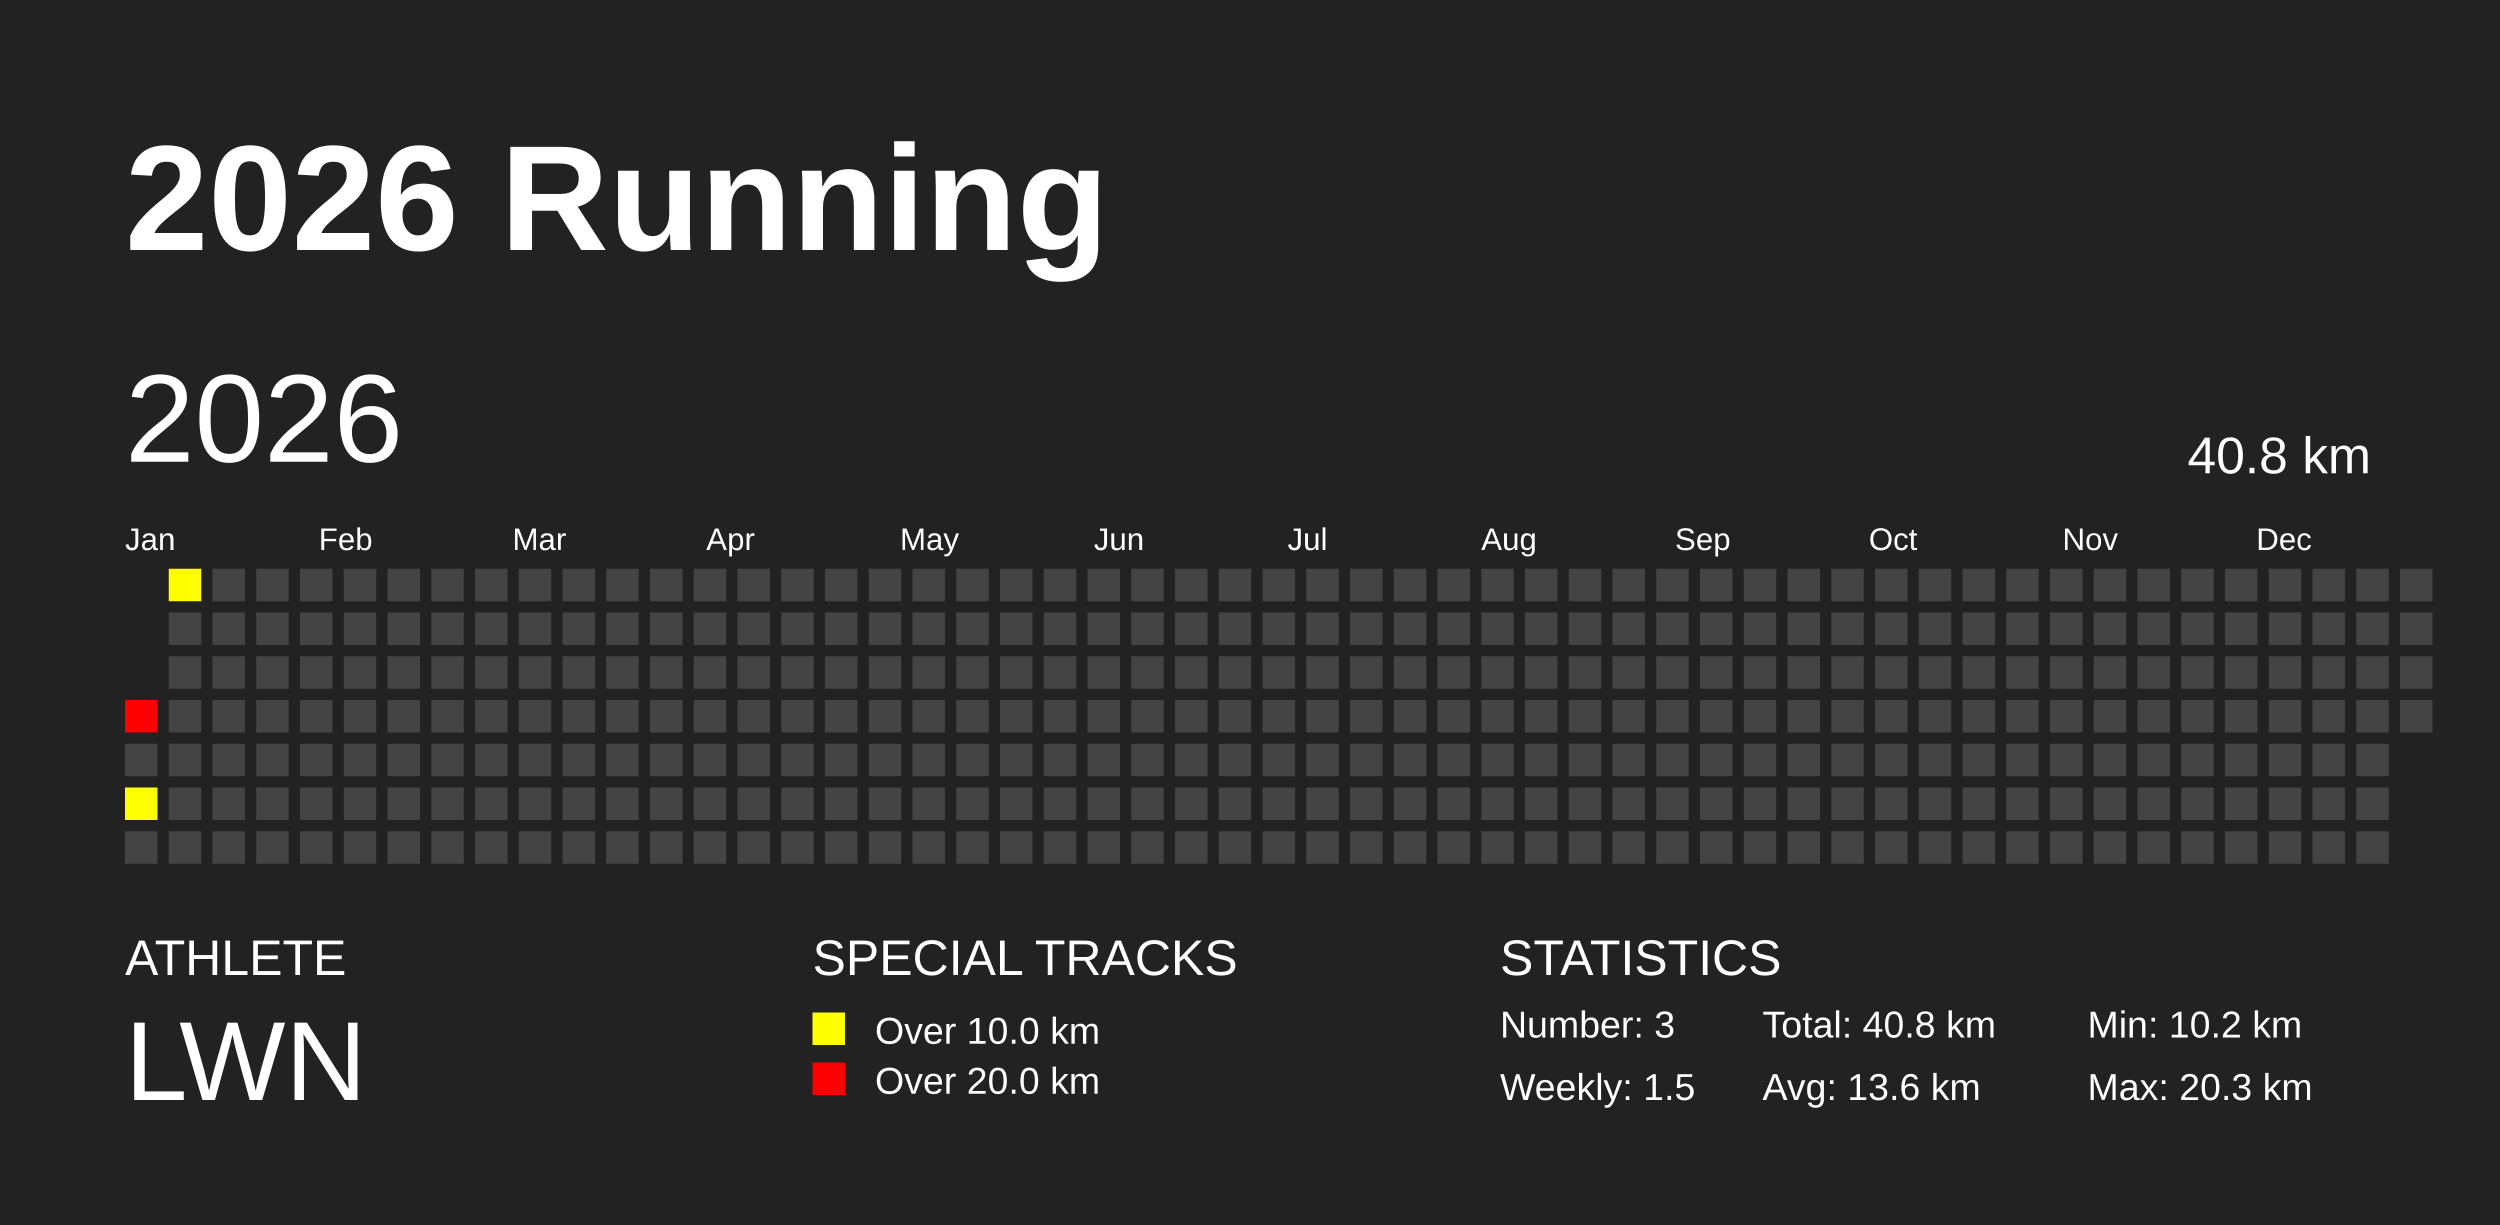
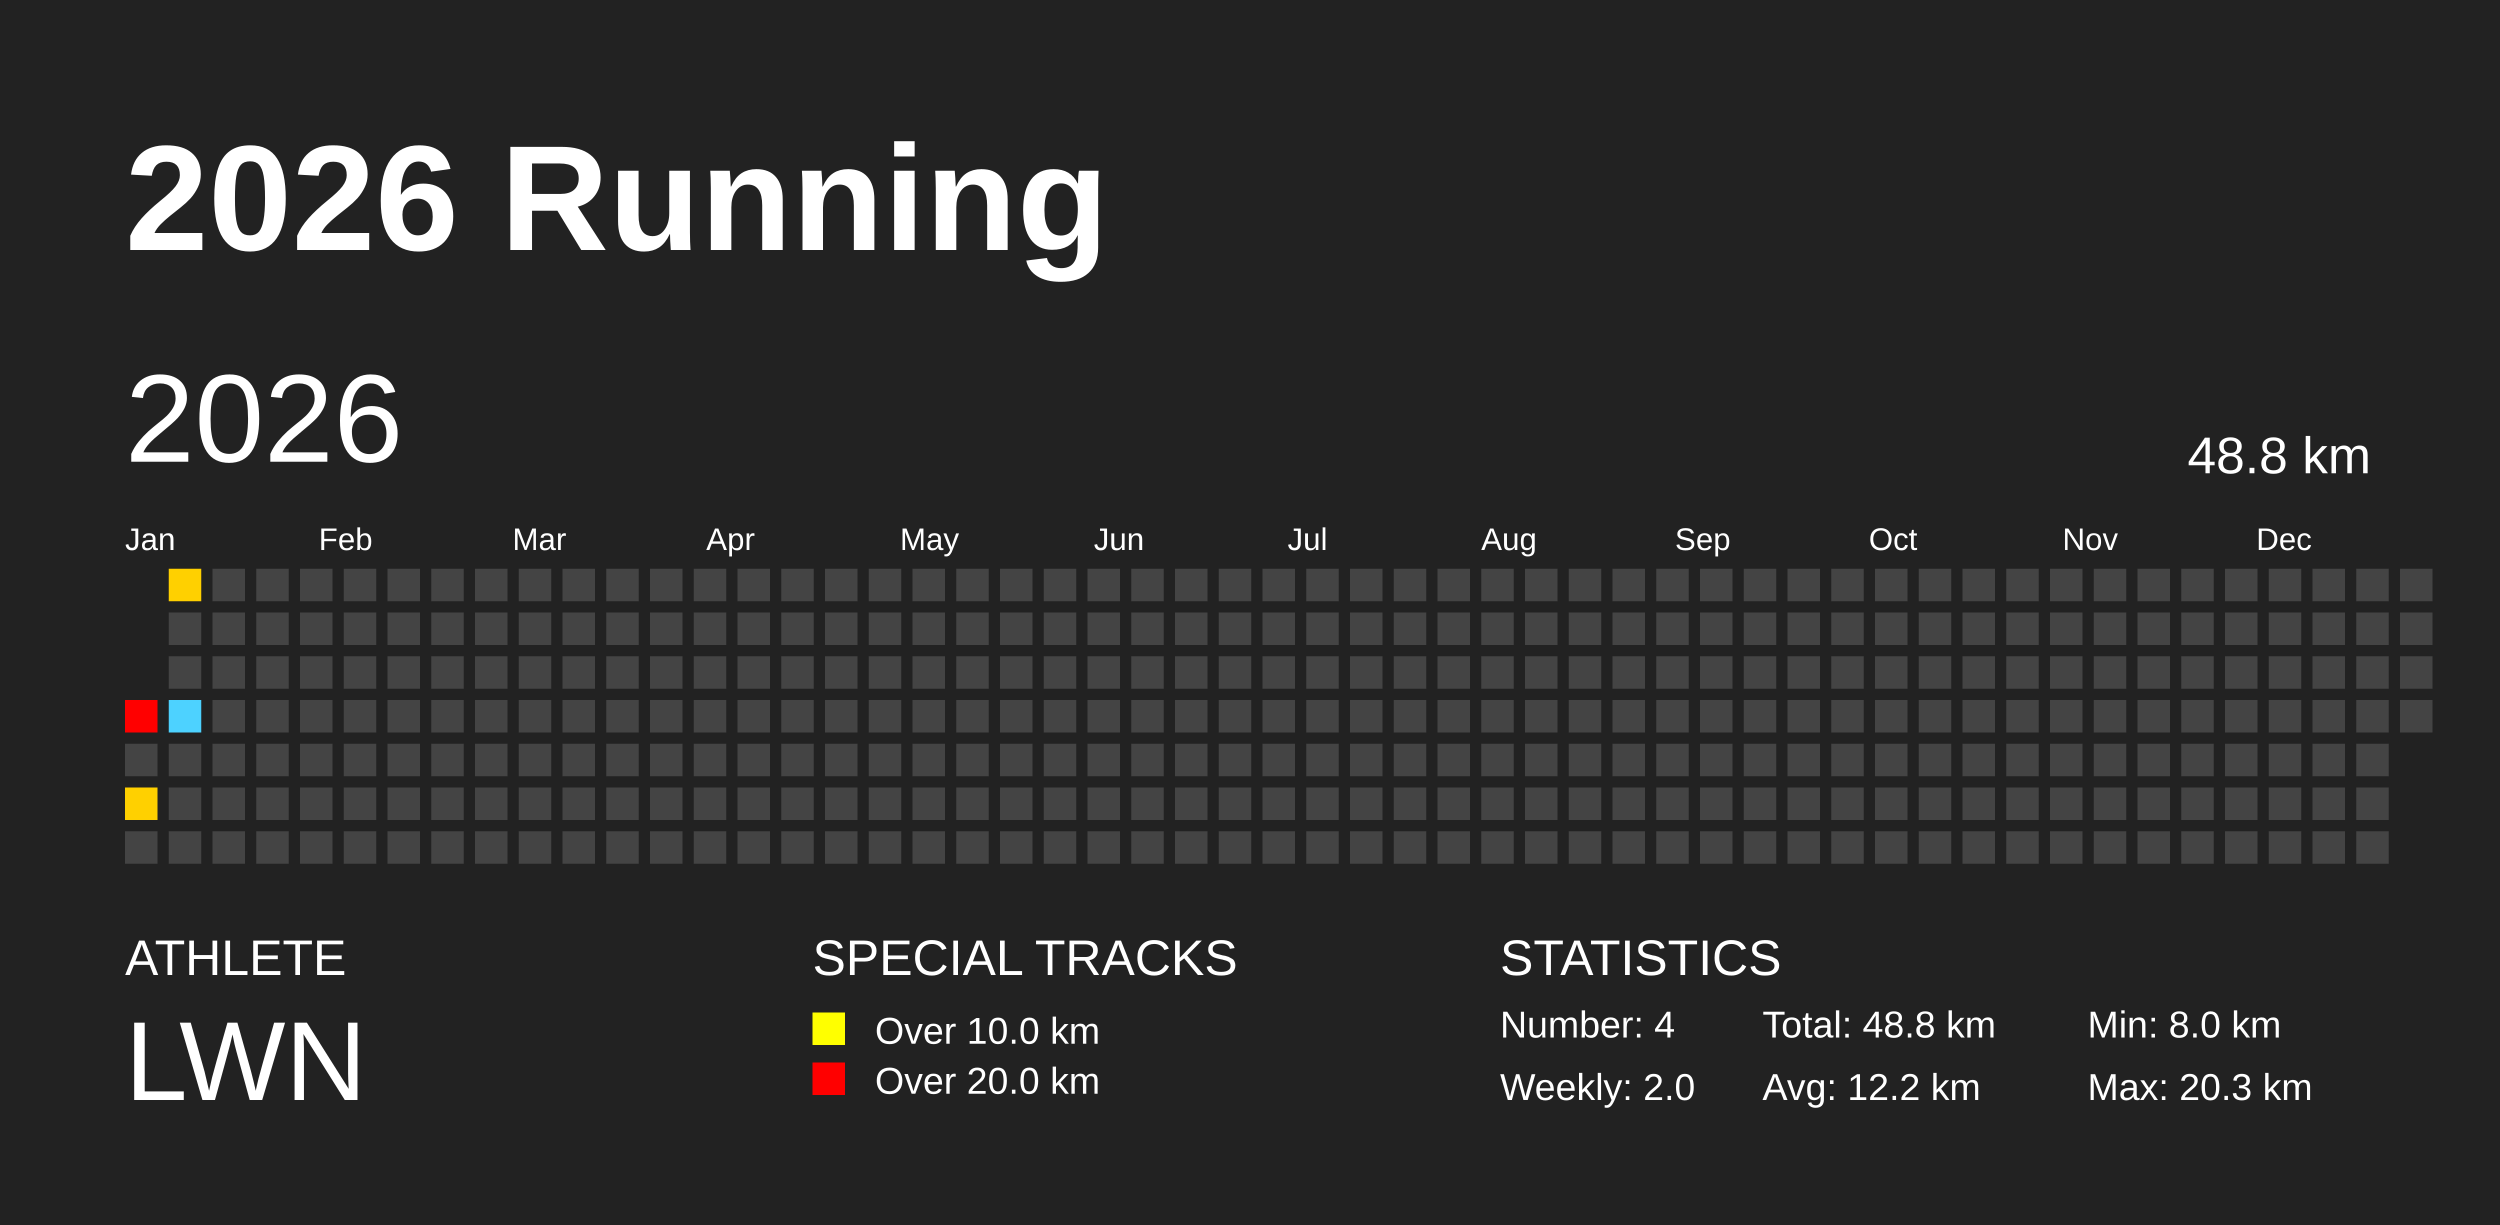
<svg xmlns="http://www.w3.org/2000/svg" baseProfile="full" height="98mm" version="1.1" viewBox="0,0,200,98" width="200mm">
  <defs />
  <rect fill="#222222" height="98" width="200" x="0" y="0" />
  <text fill="#FFFFFF" style="font-size:12px; font-family:Arial; font-weight:bold;" x="10" y="20">2026 Running</text>
  <text fill="#FFFFFF" style="font-size:4px; font-family:Arial" x="10" y="78">ATHLETE</text>
  <text fill="#FFFFFF" style="font-size:9px; font-family:Arial" x="10" y="88">LWN</text>
  <text fill="#FFFFFF" style="font-size:4px; font-family:Arial" x="65" y="78">SPECIAL TRACKS</text>
  <rect fill="yellow" height="2.6" width="2.6" x="65" y="81" />
  <text fill="#FFFFFF" style="font-size:3px; font-family:Arial" x="70" y="83.5">Over 10.0 km</text>
  <rect fill="red" height="2.6" width="2.6" x="65" y="85" />
  <text fill="#FFFFFF" style="font-size:3px; font-family:Arial" x="70" y="87.5">Over 20.0 km</text>
  <text fill="#FFFFFF" style="font-size:4px; font-family:Arial" x="120" y="78">STATISTICS</text>
-   <text fill="#FFFFFF" style="font-size:3px; font-family:Arial" x="120" y="83">Number: 3</text>
-   <text fill="#FFFFFF" style="font-size:3px; font-family:Arial" x="120" y="88">Weekly: 1.5</text>
-   <text fill="#FFFFFF" style="font-size:3px; font-family:Arial" x="141" y="83">Total: 40.8 km</text>
-   <text fill="#FFFFFF" style="font-size:3px; font-family:Arial" x="141" y="88">Avg: 13.6 km</text>
-   <text fill="#FFFFFF" style="font-size:3px; font-family:Arial" x="167" y="83">Min: 10.2 km</text>
+   <text fill="#FFFFFF" style="font-size:3px; font-family:Arial" x="120" y="83">Number: 4</text>
+   <text fill="#FFFFFF" style="font-size:3px; font-family:Arial" x="120" y="88">Weekly: 2.0</text>
+   <text fill="#FFFFFF" style="font-size:3px; font-family:Arial" x="141" y="83">Total: 48.8 km</text>
+   <text fill="#FFFFFF" style="font-size:3px; font-family:Arial" x="141" y="88">Avg: 12.2 km</text>
+   <text fill="#FFFFFF" style="font-size:3px; font-family:Arial" x="167" y="83">Min: 8.0 km</text>
  <text fill="#FFFFFF" style="font-size:3px; font-family:Arial" x="167" y="88">Max: 20.3 km</text>
  <text dominant-baseline="hanging" fill="#FFFFFF" style="font-size:10.0px; font-family:Arial;" x="10" y="30">2026</text>
-   <text dominant-baseline="hanging" fill="#FFFFFF" style="font-size:4.125px; font-family:Arial;" x="175" y="35">40.8 km</text>
+   <text dominant-baseline="hanging" fill="#FFFFFF" style="font-size:4.125px; font-family:Arial;" x="175" y="35">48.8 km</text>
  <text fill="#FFFFFF" style="font-size:2.5px; font-family:Arial" x="10.0" y="44">Jan</text>
  <text fill="#FFFFFF" style="font-size:2.5px; font-family:Arial" x="25.5" y="44">Feb</text>
  <text fill="#FFFFFF" style="font-size:2.5px; font-family:Arial" x="41.0" y="44">Mar</text>
  <text fill="#FFFFFF" style="font-size:2.5px; font-family:Arial" x="56.5" y="44">Apr</text>
  <text fill="#FFFFFF" style="font-size:2.5px; font-family:Arial" x="72.0" y="44">May</text>
  <text fill="#FFFFFF" style="font-size:2.5px; font-family:Arial" x="87.5" y="44">Jun</text>
  <text fill="#FFFFFF" style="font-size:2.5px; font-family:Arial" x="103.0" y="44">Jul</text>
  <text fill="#FFFFFF" style="font-size:2.5px; font-family:Arial" x="118.5" y="44">Aug</text>
  <text fill="#FFFFFF" style="font-size:2.5px; font-family:Arial" x="134.0" y="44">Sep</text>
  <text fill="#FFFFFF" style="font-size:2.5px; font-family:Arial" x="149.5" y="44">Oct</text>
  <text fill="#FFFFFF" style="font-size:2.5px; font-family:Arial" x="165.0" y="44">Nov</text>
  <text fill="#FFFFFF" style="font-size:2.5px; font-family:Arial" x="180.5" y="44">Dec</text>
  <rect fill="red" height="2.6" width="2.6" x="10.0" y="56.0" />
  <rect fill="#444444" height="2.6" width="2.6" x="10.0" y="59.5" />
-   <rect fill="#ffff00" height="2.6" width="2.6" x="10.0" y="63.0" />
+   <rect fill="#ffd000" height="2.6" width="2.6" x="10.0" y="63.0" />
  <rect fill="#444444" height="2.6" width="2.6" x="10.0" y="66.5" />
-   <rect fill="#ffff00" height="2.6" width="2.6" x="13.5" y="45.5" />
+   <rect fill="#ffd000" height="2.6" width="2.6" x="13.5" y="45.5" />
  <rect fill="#444444" height="2.6" width="2.6" x="13.5" y="49.0" />
  <rect fill="#444444" height="2.6" width="2.6" x="13.5" y="52.5" />
-   <rect fill="#444444" height="2.6" width="2.6" x="13.5" y="56.0" />
+   <rect fill="#4dd2ff" height="2.6" width="2.6" x="13.5" y="56.0" />
  <rect fill="#444444" height="2.6" width="2.6" x="13.5" y="59.5" />
  <rect fill="#444444" height="2.6" width="2.6" x="13.5" y="63.0" />
  <rect fill="#444444" height="2.6" width="2.6" x="13.5" y="66.5" />
  <rect fill="#444444" height="2.6" width="2.6" x="17.0" y="45.5" />
  <rect fill="#444444" height="2.6" width="2.6" x="17.0" y="49.0" />
  <rect fill="#444444" height="2.6" width="2.6" x="17.0" y="52.5" />
  <rect fill="#444444" height="2.6" width="2.6" x="17.0" y="56.0" />
  <rect fill="#444444" height="2.6" width="2.6" x="17.0" y="59.5" />
  <rect fill="#444444" height="2.6" width="2.6" x="17.0" y="63.0" />
  <rect fill="#444444" height="2.6" width="2.6" x="17.0" y="66.5" />
  <rect fill="#444444" height="2.6" width="2.6" x="20.5" y="45.5" />
  <rect fill="#444444" height="2.6" width="2.6" x="20.5" y="49.0" />
  <rect fill="#444444" height="2.6" width="2.6" x="20.5" y="52.5" />
  <rect fill="#444444" height="2.6" width="2.6" x="20.5" y="56.0" />
  <rect fill="#444444" height="2.6" width="2.6" x="20.5" y="59.5" />
  <rect fill="#444444" height="2.6" width="2.6" x="20.5" y="63.0" />
  <rect fill="#444444" height="2.6" width="2.6" x="20.5" y="66.5" />
  <rect fill="#444444" height="2.6" width="2.6" x="24.0" y="45.5" />
  <rect fill="#444444" height="2.6" width="2.6" x="24.0" y="49.0" />
  <rect fill="#444444" height="2.6" width="2.6" x="24.0" y="52.5" />
  <rect fill="#444444" height="2.6" width="2.6" x="24.0" y="56.0" />
  <rect fill="#444444" height="2.6" width="2.6" x="24.0" y="59.5" />
  <rect fill="#444444" height="2.6" width="2.6" x="24.0" y="63.0" />
  <rect fill="#444444" height="2.6" width="2.6" x="24.0" y="66.5" />
  <rect fill="#444444" height="2.6" width="2.6" x="27.5" y="45.5" />
  <rect fill="#444444" height="2.6" width="2.6" x="27.5" y="49.0" />
  <rect fill="#444444" height="2.6" width="2.6" x="27.5" y="52.5" />
  <rect fill="#444444" height="2.6" width="2.6" x="27.5" y="56.0" />
  <rect fill="#444444" height="2.6" width="2.6" x="27.5" y="59.5" />
  <rect fill="#444444" height="2.6" width="2.6" x="27.5" y="63.0" />
  <rect fill="#444444" height="2.6" width="2.6" x="27.5" y="66.5" />
  <rect fill="#444444" height="2.6" width="2.6" x="31.0" y="45.5" />
  <rect fill="#444444" height="2.6" width="2.6" x="31.0" y="49.0" />
  <rect fill="#444444" height="2.6" width="2.6" x="31.0" y="52.5" />
  <rect fill="#444444" height="2.6" width="2.6" x="31.0" y="56.0" />
  <rect fill="#444444" height="2.6" width="2.6" x="31.0" y="59.5" />
  <rect fill="#444444" height="2.6" width="2.6" x="31.0" y="63.0" />
  <rect fill="#444444" height="2.6" width="2.6" x="31.0" y="66.5" />
  <rect fill="#444444" height="2.6" width="2.6" x="34.5" y="45.5" />
  <rect fill="#444444" height="2.6" width="2.6" x="34.5" y="49.0" />
  <rect fill="#444444" height="2.6" width="2.6" x="34.5" y="52.5" />
  <rect fill="#444444" height="2.6" width="2.6" x="34.5" y="56.0" />
  <rect fill="#444444" height="2.6" width="2.6" x="34.5" y="59.5" />
  <rect fill="#444444" height="2.6" width="2.6" x="34.5" y="63.0" />
  <rect fill="#444444" height="2.6" width="2.6" x="34.5" y="66.5" />
  <rect fill="#444444" height="2.6" width="2.6" x="38.0" y="45.5" />
  <rect fill="#444444" height="2.6" width="2.6" x="38.0" y="49.0" />
  <rect fill="#444444" height="2.6" width="2.6" x="38.0" y="52.5" />
  <rect fill="#444444" height="2.6" width="2.6" x="38.0" y="56.0" />
  <rect fill="#444444" height="2.6" width="2.6" x="38.0" y="59.5" />
  <rect fill="#444444" height="2.6" width="2.6" x="38.0" y="63.0" />
  <rect fill="#444444" height="2.6" width="2.6" x="38.0" y="66.5" />
  <rect fill="#444444" height="2.6" width="2.6" x="41.5" y="45.5" />
  <rect fill="#444444" height="2.6" width="2.6" x="41.5" y="49.0" />
  <rect fill="#444444" height="2.6" width="2.6" x="41.5" y="52.5" />
  <rect fill="#444444" height="2.6" width="2.6" x="41.5" y="56.0" />
  <rect fill="#444444" height="2.6" width="2.6" x="41.5" y="59.5" />
  <rect fill="#444444" height="2.6" width="2.6" x="41.5" y="63.0" />
  <rect fill="#444444" height="2.6" width="2.6" x="41.5" y="66.5" />
  <rect fill="#444444" height="2.6" width="2.6" x="45.0" y="45.5" />
  <rect fill="#444444" height="2.6" width="2.6" x="45.0" y="49.0" />
  <rect fill="#444444" height="2.6" width="2.6" x="45.0" y="52.5" />
  <rect fill="#444444" height="2.6" width="2.6" x="45.0" y="56.0" />
  <rect fill="#444444" height="2.6" width="2.6" x="45.0" y="59.5" />
  <rect fill="#444444" height="2.6" width="2.6" x="45.0" y="63.0" />
  <rect fill="#444444" height="2.6" width="2.6" x="45.0" y="66.5" />
  <rect fill="#444444" height="2.6" width="2.6" x="48.5" y="45.5" />
  <rect fill="#444444" height="2.6" width="2.6" x="48.5" y="49.0" />
  <rect fill="#444444" height="2.6" width="2.6" x="48.5" y="52.5" />
  <rect fill="#444444" height="2.6" width="2.6" x="48.5" y="56.0" />
  <rect fill="#444444" height="2.6" width="2.6" x="48.5" y="59.5" />
  <rect fill="#444444" height="2.6" width="2.6" x="48.5" y="63.0" />
  <rect fill="#444444" height="2.6" width="2.6" x="48.5" y="66.5" />
  <rect fill="#444444" height="2.6" width="2.6" x="52.0" y="45.5" />
  <rect fill="#444444" height="2.6" width="2.6" x="52.0" y="49.0" />
  <rect fill="#444444" height="2.6" width="2.6" x="52.0" y="52.5" />
  <rect fill="#444444" height="2.6" width="2.6" x="52.0" y="56.0" />
  <rect fill="#444444" height="2.6" width="2.6" x="52.0" y="59.5" />
  <rect fill="#444444" height="2.6" width="2.6" x="52.0" y="63.0" />
  <rect fill="#444444" height="2.6" width="2.6" x="52.0" y="66.5" />
  <rect fill="#444444" height="2.6" width="2.6" x="55.5" y="45.5" />
  <rect fill="#444444" height="2.6" width="2.6" x="55.5" y="49.0" />
  <rect fill="#444444" height="2.6" width="2.6" x="55.5" y="52.5" />
  <rect fill="#444444" height="2.6" width="2.6" x="55.5" y="56.0" />
  <rect fill="#444444" height="2.6" width="2.6" x="55.5" y="59.5" />
  <rect fill="#444444" height="2.6" width="2.6" x="55.5" y="63.0" />
  <rect fill="#444444" height="2.6" width="2.6" x="55.5" y="66.5" />
  <rect fill="#444444" height="2.6" width="2.6" x="59.0" y="45.5" />
  <rect fill="#444444" height="2.6" width="2.6" x="59.0" y="49.0" />
  <rect fill="#444444" height="2.6" width="2.6" x="59.0" y="52.5" />
  <rect fill="#444444" height="2.6" width="2.6" x="59.0" y="56.0" />
  <rect fill="#444444" height="2.6" width="2.6" x="59.0" y="59.5" />
  <rect fill="#444444" height="2.6" width="2.6" x="59.0" y="63.0" />
  <rect fill="#444444" height="2.6" width="2.6" x="59.0" y="66.5" />
  <rect fill="#444444" height="2.6" width="2.6" x="62.5" y="45.5" />
  <rect fill="#444444" height="2.6" width="2.6" x="62.5" y="49.0" />
  <rect fill="#444444" height="2.6" width="2.6" x="62.5" y="52.5" />
  <rect fill="#444444" height="2.6" width="2.6" x="62.5" y="56.0" />
  <rect fill="#444444" height="2.6" width="2.6" x="62.5" y="59.5" />
  <rect fill="#444444" height="2.6" width="2.6" x="62.5" y="63.0" />
  <rect fill="#444444" height="2.6" width="2.6" x="62.5" y="66.5" />
  <rect fill="#444444" height="2.6" width="2.6" x="66.0" y="45.5" />
  <rect fill="#444444" height="2.6" width="2.6" x="66.0" y="49.0" />
  <rect fill="#444444" height="2.6" width="2.6" x="66.0" y="52.5" />
  <rect fill="#444444" height="2.6" width="2.6" x="66.0" y="56.0" />
  <rect fill="#444444" height="2.6" width="2.6" x="66.0" y="59.5" />
  <rect fill="#444444" height="2.6" width="2.6" x="66.0" y="63.0" />
  <rect fill="#444444" height="2.6" width="2.6" x="66.0" y="66.5" />
  <rect fill="#444444" height="2.6" width="2.6" x="69.5" y="45.5" />
  <rect fill="#444444" height="2.6" width="2.6" x="69.5" y="49.0" />
  <rect fill="#444444" height="2.6" width="2.6" x="69.5" y="52.5" />
  <rect fill="#444444" height="2.6" width="2.6" x="69.5" y="56.0" />
  <rect fill="#444444" height="2.6" width="2.6" x="69.5" y="59.5" />
  <rect fill="#444444" height="2.6" width="2.6" x="69.5" y="63.0" />
  <rect fill="#444444" height="2.6" width="2.6" x="69.5" y="66.5" />
  <rect fill="#444444" height="2.6" width="2.6" x="73.0" y="45.5" />
  <rect fill="#444444" height="2.6" width="2.6" x="73.0" y="49.0" />
  <rect fill="#444444" height="2.6" width="2.6" x="73.0" y="52.5" />
  <rect fill="#444444" height="2.6" width="2.6" x="73.0" y="56.0" />
  <rect fill="#444444" height="2.6" width="2.6" x="73.0" y="59.5" />
  <rect fill="#444444" height="2.6" width="2.6" x="73.0" y="63.0" />
  <rect fill="#444444" height="2.6" width="2.6" x="73.0" y="66.5" />
  <rect fill="#444444" height="2.6" width="2.6" x="76.5" y="45.5" />
  <rect fill="#444444" height="2.6" width="2.6" x="76.5" y="49.0" />
  <rect fill="#444444" height="2.6" width="2.6" x="76.5" y="52.5" />
  <rect fill="#444444" height="2.6" width="2.6" x="76.5" y="56.0" />
  <rect fill="#444444" height="2.6" width="2.6" x="76.5" y="59.5" />
  <rect fill="#444444" height="2.6" width="2.6" x="76.5" y="63.0" />
  <rect fill="#444444" height="2.6" width="2.6" x="76.5" y="66.5" />
  <rect fill="#444444" height="2.6" width="2.6" x="80.0" y="45.5" />
  <rect fill="#444444" height="2.6" width="2.6" x="80.0" y="49.0" />
  <rect fill="#444444" height="2.6" width="2.6" x="80.0" y="52.5" />
  <rect fill="#444444" height="2.6" width="2.6" x="80.0" y="56.0" />
  <rect fill="#444444" height="2.6" width="2.6" x="80.0" y="59.5" />
  <rect fill="#444444" height="2.6" width="2.6" x="80.0" y="63.0" />
  <rect fill="#444444" height="2.6" width="2.6" x="80.0" y="66.5" />
  <rect fill="#444444" height="2.6" width="2.6" x="83.5" y="45.5" />
  <rect fill="#444444" height="2.6" width="2.6" x="83.5" y="49.0" />
  <rect fill="#444444" height="2.6" width="2.6" x="83.5" y="52.5" />
  <rect fill="#444444" height="2.6" width="2.6" x="83.5" y="56.0" />
  <rect fill="#444444" height="2.6" width="2.6" x="83.5" y="59.5" />
  <rect fill="#444444" height="2.6" width="2.6" x="83.5" y="63.0" />
  <rect fill="#444444" height="2.6" width="2.6" x="83.5" y="66.5" />
  <rect fill="#444444" height="2.6" width="2.6" x="87.0" y="45.5" />
  <rect fill="#444444" height="2.6" width="2.6" x="87.0" y="49.0" />
  <rect fill="#444444" height="2.6" width="2.6" x="87.0" y="52.5" />
  <rect fill="#444444" height="2.6" width="2.6" x="87.0" y="56.0" />
  <rect fill="#444444" height="2.6" width="2.6" x="87.0" y="59.5" />
  <rect fill="#444444" height="2.6" width="2.6" x="87.0" y="63.0" />
  <rect fill="#444444" height="2.6" width="2.6" x="87.0" y="66.5" />
  <rect fill="#444444" height="2.6" width="2.6" x="90.5" y="45.5" />
  <rect fill="#444444" height="2.6" width="2.6" x="90.5" y="49.0" />
  <rect fill="#444444" height="2.6" width="2.6" x="90.5" y="52.5" />
  <rect fill="#444444" height="2.6" width="2.6" x="90.5" y="56.0" />
  <rect fill="#444444" height="2.6" width="2.6" x="90.5" y="59.5" />
  <rect fill="#444444" height="2.6" width="2.6" x="90.5" y="63.0" />
  <rect fill="#444444" height="2.6" width="2.6" x="90.5" y="66.5" />
  <rect fill="#444444" height="2.6" width="2.6" x="94.0" y="45.5" />
  <rect fill="#444444" height="2.6" width="2.6" x="94.0" y="49.0" />
  <rect fill="#444444" height="2.6" width="2.6" x="94.0" y="52.5" />
  <rect fill="#444444" height="2.6" width="2.6" x="94.0" y="56.0" />
  <rect fill="#444444" height="2.6" width="2.6" x="94.0" y="59.5" />
  <rect fill="#444444" height="2.6" width="2.6" x="94.0" y="63.0" />
  <rect fill="#444444" height="2.6" width="2.6" x="94.0" y="66.5" />
  <rect fill="#444444" height="2.6" width="2.6" x="97.5" y="45.5" />
  <rect fill="#444444" height="2.6" width="2.6" x="97.5" y="49.0" />
  <rect fill="#444444" height="2.6" width="2.6" x="97.5" y="52.5" />
  <rect fill="#444444" height="2.6" width="2.6" x="97.5" y="56.0" />
  <rect fill="#444444" height="2.6" width="2.6" x="97.5" y="59.5" />
  <rect fill="#444444" height="2.6" width="2.6" x="97.5" y="63.0" />
  <rect fill="#444444" height="2.6" width="2.6" x="97.5" y="66.5" />
  <rect fill="#444444" height="2.6" width="2.6" x="101.0" y="45.5" />
  <rect fill="#444444" height="2.6" width="2.6" x="101.0" y="49.0" />
  <rect fill="#444444" height="2.6" width="2.6" x="101.0" y="52.5" />
  <rect fill="#444444" height="2.6" width="2.6" x="101.0" y="56.0" />
  <rect fill="#444444" height="2.6" width="2.6" x="101.0" y="59.5" />
  <rect fill="#444444" height="2.6" width="2.6" x="101.0" y="63.0" />
  <rect fill="#444444" height="2.6" width="2.6" x="101.0" y="66.5" />
  <rect fill="#444444" height="2.6" width="2.6" x="104.5" y="45.5" />
  <rect fill="#444444" height="2.6" width="2.6" x="104.5" y="49.0" />
  <rect fill="#444444" height="2.6" width="2.6" x="104.5" y="52.5" />
  <rect fill="#444444" height="2.6" width="2.6" x="104.5" y="56.0" />
  <rect fill="#444444" height="2.6" width="2.6" x="104.5" y="59.5" />
  <rect fill="#444444" height="2.6" width="2.6" x="104.5" y="63.0" />
  <rect fill="#444444" height="2.6" width="2.6" x="104.5" y="66.5" />
  <rect fill="#444444" height="2.6" width="2.6" x="108.0" y="45.5" />
  <rect fill="#444444" height="2.6" width="2.6" x="108.0" y="49.0" />
  <rect fill="#444444" height="2.6" width="2.6" x="108.0" y="52.5" />
  <rect fill="#444444" height="2.6" width="2.6" x="108.0" y="56.0" />
  <rect fill="#444444" height="2.6" width="2.6" x="108.0" y="59.5" />
  <rect fill="#444444" height="2.6" width="2.6" x="108.0" y="63.0" />
  <rect fill="#444444" height="2.6" width="2.6" x="108.0" y="66.5" />
  <rect fill="#444444" height="2.6" width="2.6" x="111.5" y="45.5" />
  <rect fill="#444444" height="2.6" width="2.6" x="111.5" y="49.0" />
  <rect fill="#444444" height="2.6" width="2.6" x="111.5" y="52.5" />
  <rect fill="#444444" height="2.6" width="2.6" x="111.5" y="56.0" />
  <rect fill="#444444" height="2.6" width="2.6" x="111.5" y="59.5" />
  <rect fill="#444444" height="2.6" width="2.6" x="111.5" y="63.0" />
  <rect fill="#444444" height="2.6" width="2.6" x="111.5" y="66.5" />
  <rect fill="#444444" height="2.6" width="2.6" x="115.0" y="45.5" />
  <rect fill="#444444" height="2.6" width="2.6" x="115.0" y="49.0" />
  <rect fill="#444444" height="2.6" width="2.6" x="115.0" y="52.5" />
  <rect fill="#444444" height="2.6" width="2.6" x="115.0" y="56.0" />
  <rect fill="#444444" height="2.6" width="2.6" x="115.0" y="59.5" />
  <rect fill="#444444" height="2.6" width="2.6" x="115.0" y="63.0" />
  <rect fill="#444444" height="2.6" width="2.6" x="115.0" y="66.5" />
  <rect fill="#444444" height="2.6" width="2.6" x="118.5" y="45.5" />
  <rect fill="#444444" height="2.6" width="2.6" x="118.5" y="49.0" />
  <rect fill="#444444" height="2.6" width="2.6" x="118.5" y="52.5" />
  <rect fill="#444444" height="2.6" width="2.6" x="118.5" y="56.0" />
  <rect fill="#444444" height="2.6" width="2.6" x="118.5" y="59.5" />
  <rect fill="#444444" height="2.6" width="2.6" x="118.5" y="63.0" />
  <rect fill="#444444" height="2.6" width="2.6" x="118.5" y="66.5" />
  <rect fill="#444444" height="2.6" width="2.6" x="122.0" y="45.5" />
  <rect fill="#444444" height="2.6" width="2.6" x="122.0" y="49.0" />
  <rect fill="#444444" height="2.6" width="2.6" x="122.0" y="52.5" />
  <rect fill="#444444" height="2.6" width="2.6" x="122.0" y="56.0" />
  <rect fill="#444444" height="2.6" width="2.6" x="122.0" y="59.5" />
  <rect fill="#444444" height="2.6" width="2.6" x="122.0" y="63.0" />
  <rect fill="#444444" height="2.6" width="2.6" x="122.0" y="66.5" />
  <rect fill="#444444" height="2.6" width="2.6" x="125.5" y="45.5" />
  <rect fill="#444444" height="2.6" width="2.6" x="125.5" y="49.0" />
  <rect fill="#444444" height="2.6" width="2.6" x="125.5" y="52.5" />
  <rect fill="#444444" height="2.6" width="2.6" x="125.5" y="56.0" />
  <rect fill="#444444" height="2.6" width="2.6" x="125.5" y="59.5" />
  <rect fill="#444444" height="2.6" width="2.6" x="125.5" y="63.0" />
  <rect fill="#444444" height="2.6" width="2.6" x="125.5" y="66.5" />
  <rect fill="#444444" height="2.6" width="2.6" x="129.0" y="45.5" />
  <rect fill="#444444" height="2.6" width="2.6" x="129.0" y="49.0" />
  <rect fill="#444444" height="2.6" width="2.6" x="129.0" y="52.5" />
  <rect fill="#444444" height="2.6" width="2.6" x="129.0" y="56.0" />
  <rect fill="#444444" height="2.6" width="2.6" x="129.0" y="59.5" />
  <rect fill="#444444" height="2.6" width="2.6" x="129.0" y="63.0" />
  <rect fill="#444444" height="2.6" width="2.6" x="129.0" y="66.5" />
  <rect fill="#444444" height="2.6" width="2.6" x="132.5" y="45.5" />
  <rect fill="#444444" height="2.6" width="2.6" x="132.5" y="49.0" />
  <rect fill="#444444" height="2.6" width="2.6" x="132.5" y="52.5" />
  <rect fill="#444444" height="2.6" width="2.6" x="132.5" y="56.0" />
  <rect fill="#444444" height="2.6" width="2.6" x="132.5" y="59.5" />
  <rect fill="#444444" height="2.6" width="2.6" x="132.5" y="63.0" />
  <rect fill="#444444" height="2.6" width="2.6" x="132.5" y="66.5" />
  <rect fill="#444444" height="2.6" width="2.6" x="136.0" y="45.5" />
  <rect fill="#444444" height="2.6" width="2.6" x="136.0" y="49.0" />
  <rect fill="#444444" height="2.6" width="2.6" x="136.0" y="52.5" />
  <rect fill="#444444" height="2.6" width="2.6" x="136.0" y="56.0" />
  <rect fill="#444444" height="2.6" width="2.6" x="136.0" y="59.5" />
  <rect fill="#444444" height="2.6" width="2.6" x="136.0" y="63.0" />
  <rect fill="#444444" height="2.6" width="2.6" x="136.0" y="66.5" />
  <rect fill="#444444" height="2.6" width="2.6" x="139.5" y="45.5" />
  <rect fill="#444444" height="2.6" width="2.6" x="139.5" y="49.0" />
  <rect fill="#444444" height="2.6" width="2.6" x="139.5" y="52.5" />
  <rect fill="#444444" height="2.6" width="2.6" x="139.5" y="56.0" />
  <rect fill="#444444" height="2.6" width="2.6" x="139.5" y="59.5" />
  <rect fill="#444444" height="2.6" width="2.6" x="139.5" y="63.0" />
  <rect fill="#444444" height="2.6" width="2.6" x="139.5" y="66.5" />
  <rect fill="#444444" height="2.6" width="2.6" x="143.0" y="45.5" />
  <rect fill="#444444" height="2.6" width="2.6" x="143.0" y="49.0" />
  <rect fill="#444444" height="2.6" width="2.6" x="143.0" y="52.5" />
  <rect fill="#444444" height="2.6" width="2.6" x="143.0" y="56.0" />
  <rect fill="#444444" height="2.6" width="2.6" x="143.0" y="59.5" />
  <rect fill="#444444" height="2.6" width="2.6" x="143.0" y="63.0" />
  <rect fill="#444444" height="2.6" width="2.6" x="143.0" y="66.5" />
  <rect fill="#444444" height="2.6" width="2.6" x="146.5" y="45.5" />
  <rect fill="#444444" height="2.6" width="2.6" x="146.5" y="49.0" />
  <rect fill="#444444" height="2.6" width="2.6" x="146.5" y="52.5" />
  <rect fill="#444444" height="2.6" width="2.6" x="146.5" y="56.0" />
  <rect fill="#444444" height="2.6" width="2.6" x="146.5" y="59.5" />
  <rect fill="#444444" height="2.6" width="2.6" x="146.5" y="63.0" />
  <rect fill="#444444" height="2.6" width="2.6" x="146.5" y="66.5" />
  <rect fill="#444444" height="2.6" width="2.6" x="150.0" y="45.5" />
  <rect fill="#444444" height="2.6" width="2.6" x="150.0" y="49.0" />
  <rect fill="#444444" height="2.6" width="2.6" x="150.0" y="52.5" />
  <rect fill="#444444" height="2.6" width="2.6" x="150.0" y="56.0" />
  <rect fill="#444444" height="2.6" width="2.6" x="150.0" y="59.5" />
  <rect fill="#444444" height="2.6" width="2.6" x="150.0" y="63.0" />
  <rect fill="#444444" height="2.6" width="2.6" x="150.0" y="66.5" />
  <rect fill="#444444" height="2.6" width="2.6" x="153.5" y="45.5" />
  <rect fill="#444444" height="2.6" width="2.6" x="153.5" y="49.0" />
  <rect fill="#444444" height="2.6" width="2.6" x="153.5" y="52.5" />
  <rect fill="#444444" height="2.6" width="2.6" x="153.5" y="56.0" />
  <rect fill="#444444" height="2.6" width="2.6" x="153.5" y="59.5" />
  <rect fill="#444444" height="2.6" width="2.6" x="153.5" y="63.0" />
  <rect fill="#444444" height="2.6" width="2.6" x="153.5" y="66.5" />
  <rect fill="#444444" height="2.6" width="2.6" x="157.0" y="45.5" />
  <rect fill="#444444" height="2.6" width="2.6" x="157.0" y="49.0" />
  <rect fill="#444444" height="2.6" width="2.6" x="157.0" y="52.5" />
  <rect fill="#444444" height="2.6" width="2.6" x="157.0" y="56.0" />
  <rect fill="#444444" height="2.6" width="2.6" x="157.0" y="59.5" />
  <rect fill="#444444" height="2.6" width="2.6" x="157.0" y="63.0" />
  <rect fill="#444444" height="2.6" width="2.6" x="157.0" y="66.5" />
  <rect fill="#444444" height="2.6" width="2.6" x="160.5" y="45.5" />
  <rect fill="#444444" height="2.6" width="2.6" x="160.5" y="49.0" />
  <rect fill="#444444" height="2.6" width="2.6" x="160.5" y="52.5" />
  <rect fill="#444444" height="2.6" width="2.6" x="160.5" y="56.0" />
  <rect fill="#444444" height="2.6" width="2.6" x="160.5" y="59.5" />
  <rect fill="#444444" height="2.6" width="2.6" x="160.5" y="63.0" />
  <rect fill="#444444" height="2.6" width="2.6" x="160.5" y="66.5" />
  <rect fill="#444444" height="2.6" width="2.6" x="164.0" y="45.5" />
  <rect fill="#444444" height="2.6" width="2.6" x="164.0" y="49.0" />
  <rect fill="#444444" height="2.6" width="2.6" x="164.0" y="52.5" />
  <rect fill="#444444" height="2.6" width="2.6" x="164.0" y="56.0" />
  <rect fill="#444444" height="2.6" width="2.6" x="164.0" y="59.5" />
  <rect fill="#444444" height="2.6" width="2.6" x="164.0" y="63.0" />
  <rect fill="#444444" height="2.6" width="2.6" x="164.0" y="66.5" />
  <rect fill="#444444" height="2.6" width="2.6" x="167.5" y="45.5" />
  <rect fill="#444444" height="2.6" width="2.6" x="167.5" y="49.0" />
  <rect fill="#444444" height="2.6" width="2.6" x="167.5" y="52.5" />
  <rect fill="#444444" height="2.6" width="2.6" x="167.5" y="56.0" />
  <rect fill="#444444" height="2.6" width="2.6" x="167.5" y="59.5" />
  <rect fill="#444444" height="2.6" width="2.6" x="167.5" y="63.0" />
  <rect fill="#444444" height="2.6" width="2.6" x="167.5" y="66.5" />
  <rect fill="#444444" height="2.6" width="2.6" x="171.0" y="45.5" />
  <rect fill="#444444" height="2.6" width="2.6" x="171.0" y="49.0" />
  <rect fill="#444444" height="2.6" width="2.6" x="171.0" y="52.5" />
  <rect fill="#444444" height="2.6" width="2.6" x="171.0" y="56.0" />
  <rect fill="#444444" height="2.6" width="2.6" x="171.0" y="59.5" />
  <rect fill="#444444" height="2.6" width="2.6" x="171.0" y="63.0" />
  <rect fill="#444444" height="2.6" width="2.6" x="171.0" y="66.5" />
  <rect fill="#444444" height="2.6" width="2.6" x="174.5" y="45.5" />
  <rect fill="#444444" height="2.6" width="2.6" x="174.5" y="49.0" />
  <rect fill="#444444" height="2.6" width="2.6" x="174.5" y="52.5" />
  <rect fill="#444444" height="2.6" width="2.6" x="174.5" y="56.0" />
  <rect fill="#444444" height="2.6" width="2.6" x="174.5" y="59.5" />
  <rect fill="#444444" height="2.6" width="2.6" x="174.5" y="63.0" />
  <rect fill="#444444" height="2.6" width="2.6" x="174.5" y="66.5" />
  <rect fill="#444444" height="2.6" width="2.6" x="178.0" y="45.5" />
  <rect fill="#444444" height="2.6" width="2.6" x="178.0" y="49.0" />
  <rect fill="#444444" height="2.6" width="2.6" x="178.0" y="52.5" />
  <rect fill="#444444" height="2.6" width="2.6" x="178.0" y="56.0" />
  <rect fill="#444444" height="2.6" width="2.6" x="178.0" y="59.5" />
  <rect fill="#444444" height="2.6" width="2.6" x="178.0" y="63.0" />
  <rect fill="#444444" height="2.6" width="2.6" x="178.0" y="66.5" />
  <rect fill="#444444" height="2.6" width="2.6" x="181.5" y="45.5" />
  <rect fill="#444444" height="2.6" width="2.6" x="181.5" y="49.0" />
  <rect fill="#444444" height="2.6" width="2.6" x="181.5" y="52.5" />
  <rect fill="#444444" height="2.6" width="2.6" x="181.5" y="56.0" />
  <rect fill="#444444" height="2.6" width="2.6" x="181.5" y="59.5" />
  <rect fill="#444444" height="2.6" width="2.6" x="181.5" y="63.0" />
  <rect fill="#444444" height="2.6" width="2.6" x="181.5" y="66.5" />
  <rect fill="#444444" height="2.6" width="2.6" x="185.0" y="45.5" />
  <rect fill="#444444" height="2.6" width="2.6" x="185.0" y="49.0" />
  <rect fill="#444444" height="2.6" width="2.6" x="185.0" y="52.5" />
  <rect fill="#444444" height="2.6" width="2.6" x="185.0" y="56.0" />
  <rect fill="#444444" height="2.6" width="2.6" x="185.0" y="59.5" />
  <rect fill="#444444" height="2.6" width="2.6" x="185.0" y="63.0" />
  <rect fill="#444444" height="2.6" width="2.6" x="185.0" y="66.5" />
  <rect fill="#444444" height="2.6" width="2.6" x="188.5" y="45.5" />
  <rect fill="#444444" height="2.6" width="2.6" x="188.5" y="49.0" />
  <rect fill="#444444" height="2.6" width="2.6" x="188.5" y="52.5" />
  <rect fill="#444444" height="2.6" width="2.6" x="188.5" y="56.0" />
  <rect fill="#444444" height="2.6" width="2.6" x="188.5" y="59.5" />
  <rect fill="#444444" height="2.6" width="2.6" x="188.5" y="63.0" />
  <rect fill="#444444" height="2.6" width="2.6" x="188.5" y="66.5" />
  <rect fill="#444444" height="2.6" width="2.6" x="192.0" y="45.5" />
  <rect fill="#444444" height="2.6" width="2.6" x="192.0" y="49.0" />
  <rect fill="#444444" height="2.6" width="2.6" x="192.0" y="52.5" />
  <rect fill="#444444" height="2.6" width="2.6" x="192.0" y="56.0" />
</svg>
